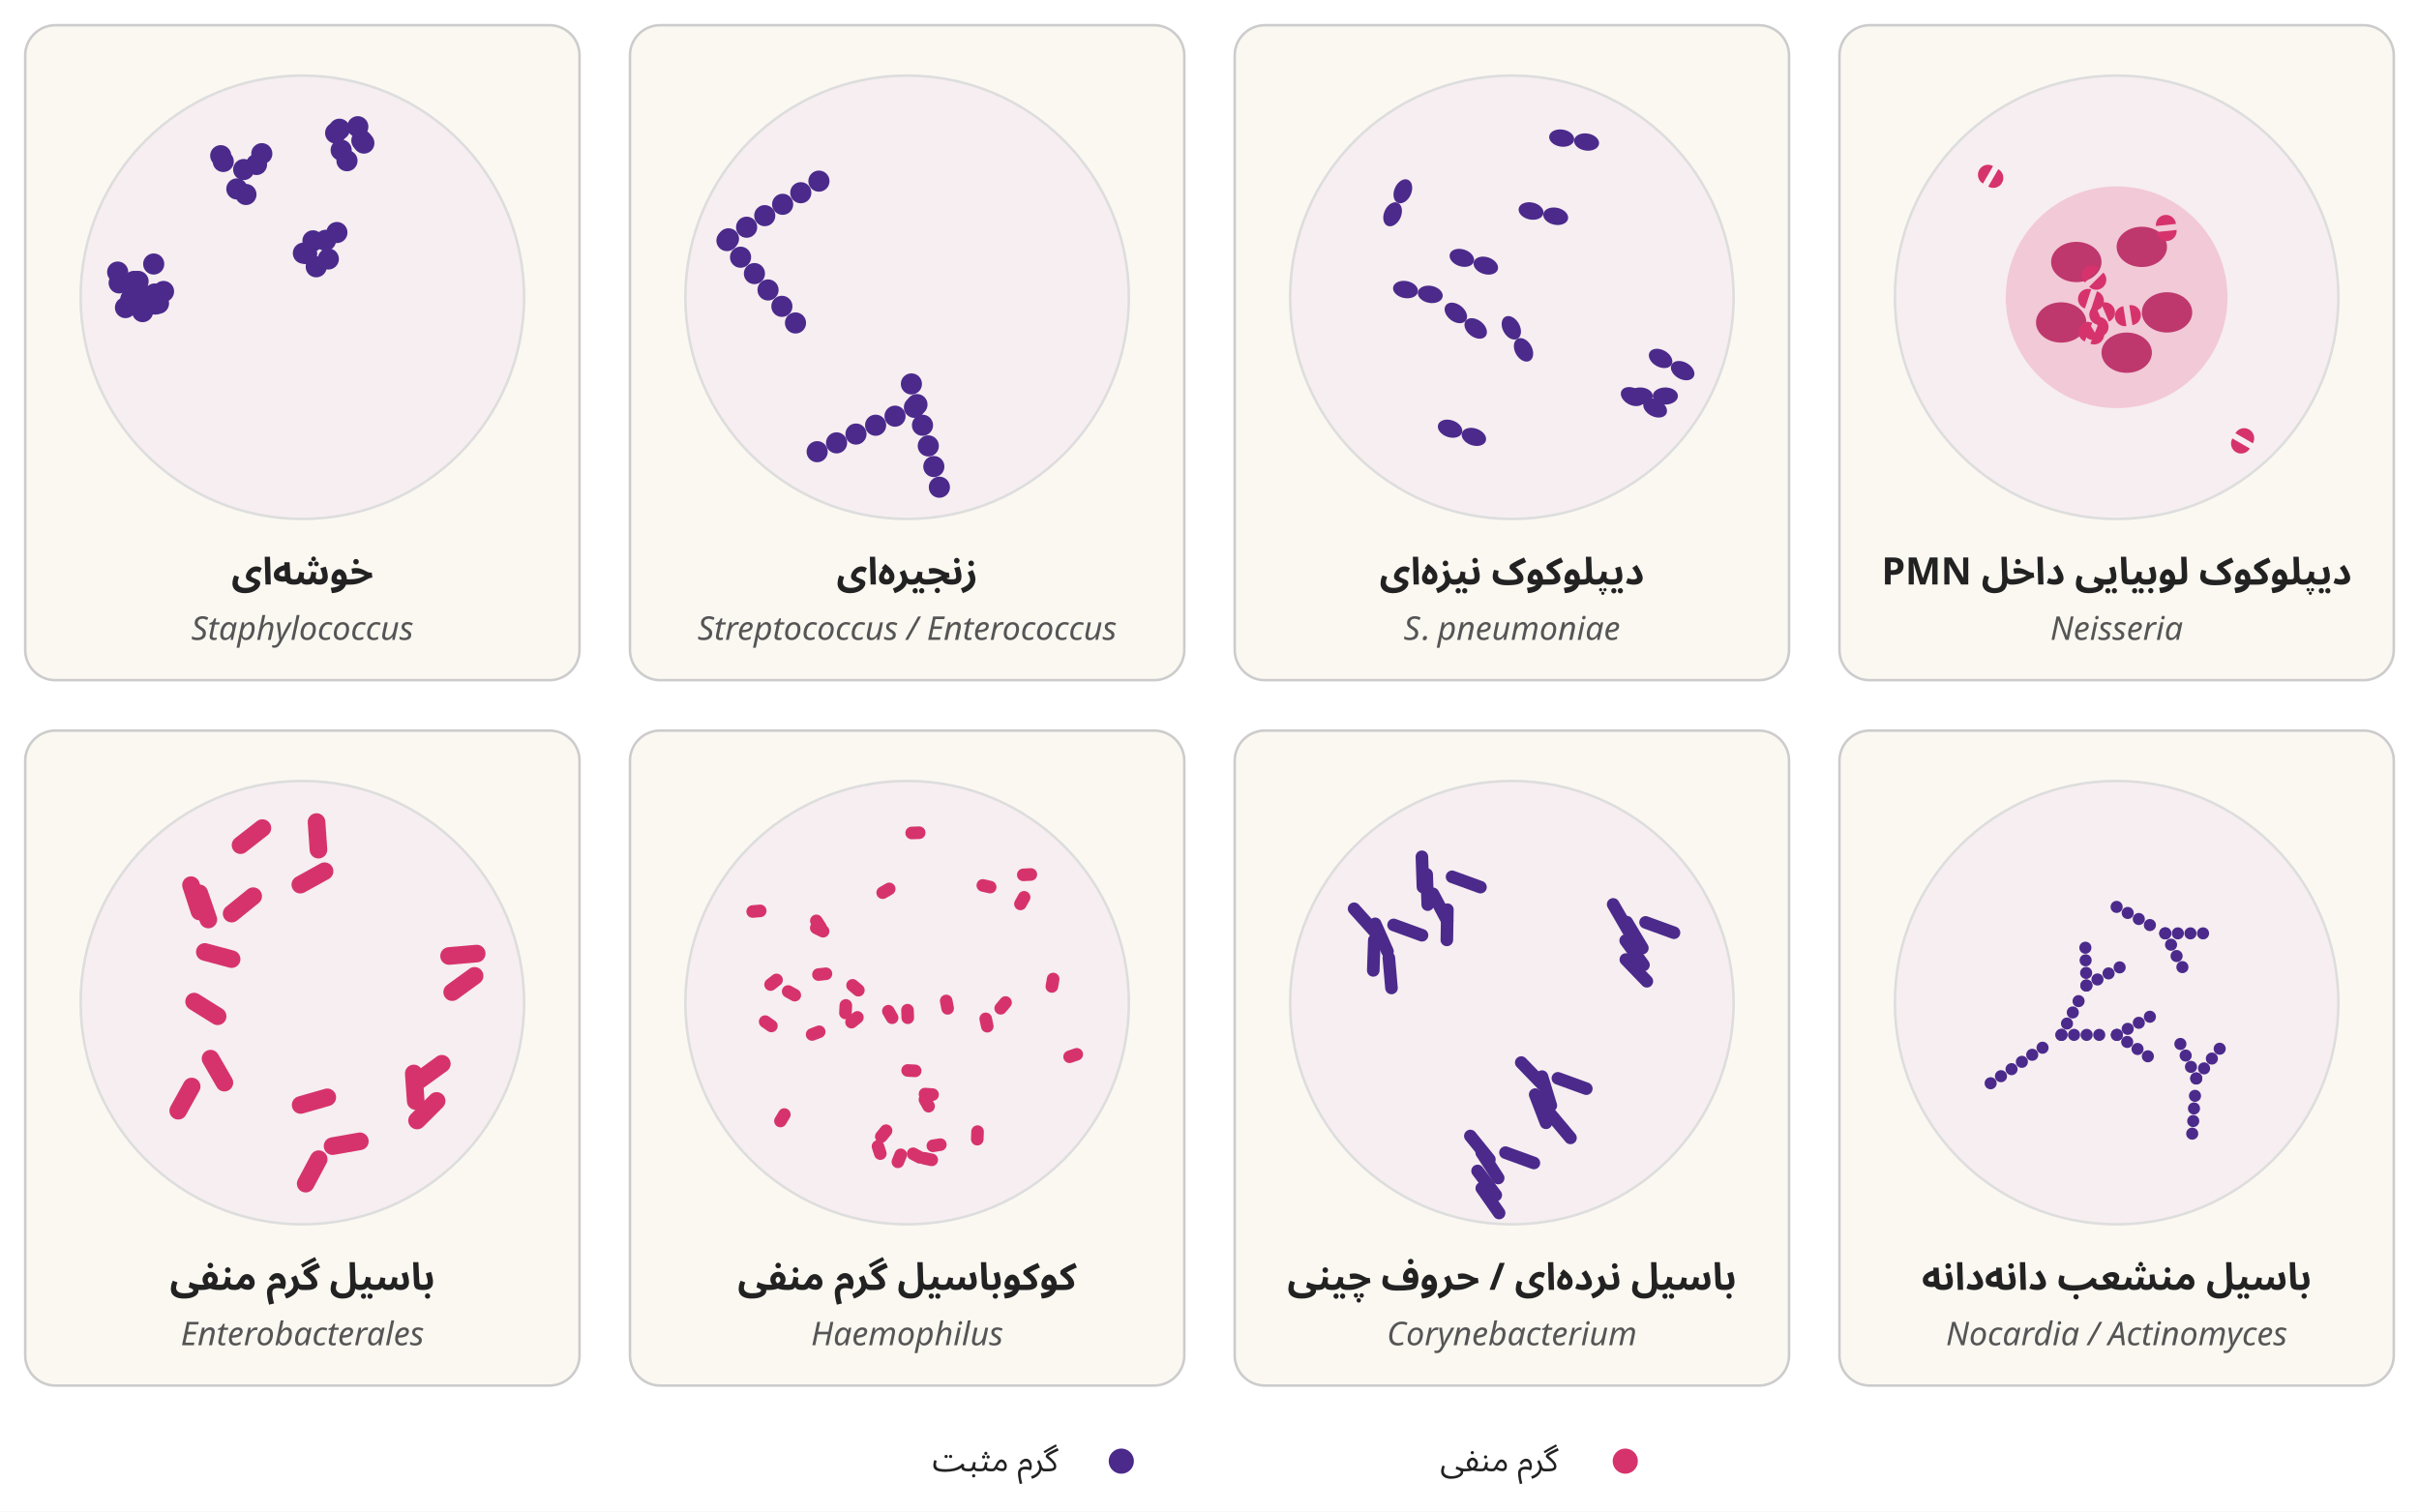
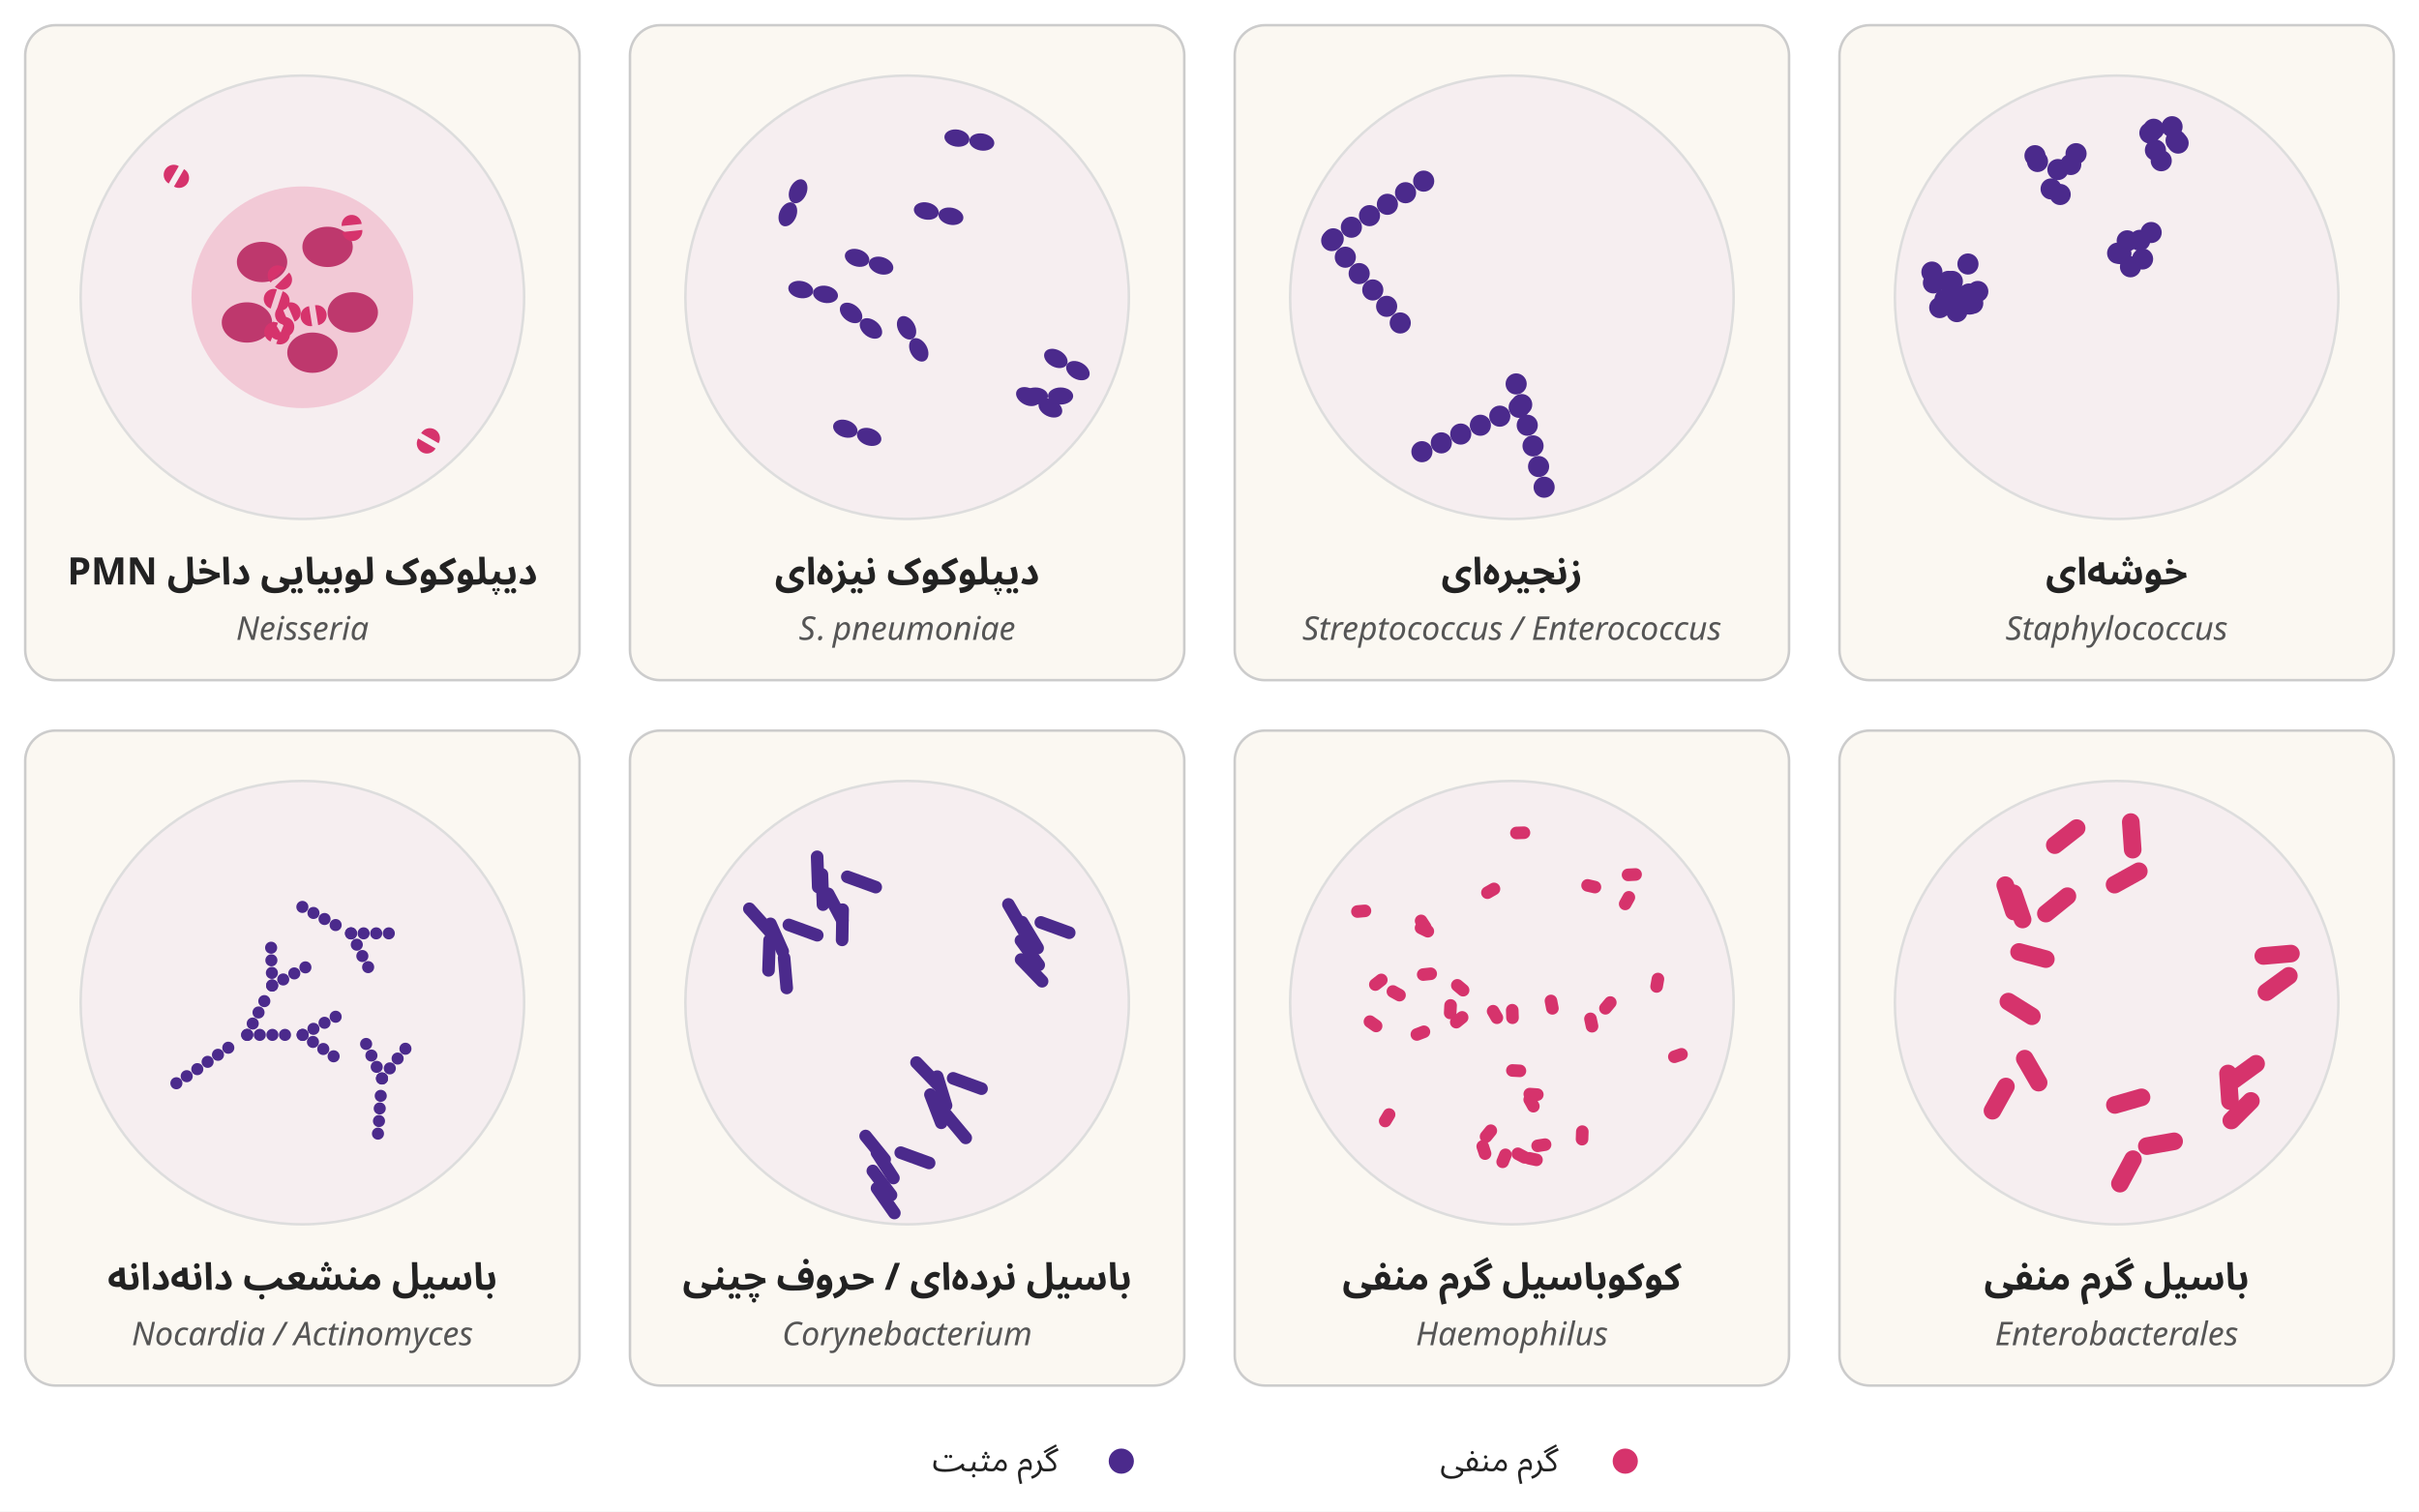
<svg xmlns="http://www.w3.org/2000/svg" viewBox="0 0 960 600" width="960" height="600" font-family="Vazirmatn, Tahoma, 'Noto Sans Arabic', 'Segoe UI', sans-serif" role="img">
  <rect width="960" height="600" fill="#ffffff" />
-   <g transform="translate(0,0)">
+   <g transform="translate(720,0)">
    <rect x="10" y="10" width="220" height="260" rx="12" fill="#fbf8f2" stroke="#ccc" />
    <circle cx="120.0" cy="118" r="88" fill="#f6eef0" stroke="#ddd" />
    <circle cx="87.6" cy="61.8" r="4.2" fill="#4b2a8c" />
    <circle cx="94.0" cy="75.0" r="4.2" fill="#4b2a8c" />
    <circle cx="88.6" cy="64.1" r="4.2" fill="#4b2a8c" />
    <circle cx="97.6" cy="77.2" r="4.2" fill="#4b2a8c" />
    <circle cx="96.7" cy="67.3" r="4.2" fill="#4b2a8c" />
    <circle cx="103.9" cy="61.0" r="4.2" fill="#4b2a8c" />
    <circle cx="101.8" cy="65.3" r="4.2" fill="#4b2a8c" />
    <circle cx="134.7" cy="51.3" r="4.2" fill="#4b2a8c" />
    <circle cx="137.7" cy="63.8" r="4.2" fill="#4b2a8c" />
    <circle cx="135.4" cy="59.6" r="4.2" fill="#4b2a8c" />
    <circle cx="143.6" cy="55.8" r="4.2" fill="#4b2a8c" />
    <circle cx="142.0" cy="50.3" r="4.2" fill="#4b2a8c" />
    <circle cx="133.2" cy="52.8" r="4.2" fill="#4b2a8c" />
    <circle cx="144.4" cy="56.8" r="4.2" fill="#4b2a8c" />
    <circle cx="121.7" cy="100.7" r="4.2" fill="#4b2a8c" />
    <circle cx="124.2" cy="95.6" r="4.2" fill="#4b2a8c" />
    <circle cx="130.3" cy="102.8" r="4.2" fill="#4b2a8c" />
    <circle cx="120.4" cy="100.5" r="4.2" fill="#4b2a8c" />
    <circle cx="125.5" cy="105.9" r="4.2" fill="#4b2a8c" />
    <circle cx="129.2" cy="95.4" r="4.2" fill="#4b2a8c" />
    <circle cx="133.7" cy="92.3" r="4.2" fill="#4b2a8c" />
    <circle cx="56.6" cy="123.7" r="4.2" fill="#4b2a8c" />
    <circle cx="51.9" cy="118.8" r="4.2" fill="#4b2a8c" />
    <circle cx="49.8" cy="122.1" r="4.2" fill="#4b2a8c" />
    <circle cx="62.9" cy="120.4" r="4.2" fill="#4b2a8c" />
    <circle cx="64.9" cy="115.7" r="4.2" fill="#4b2a8c" />
    <circle cx="61.6" cy="120.7" r="4.2" fill="#4b2a8c" />
    <circle cx="59.6" cy="118.3" r="4.2" fill="#4b2a8c" />
    <circle cx="61.4" cy="116.7" r="4.2" fill="#4b2a8c" />
    <circle cx="54.8" cy="111.7" r="4.2" fill="#4b2a8c" />
    <circle cx="47.3" cy="112.3" r="4.2" fill="#4b2a8c" />
    <circle cx="57.9" cy="117.6" r="4.2" fill="#4b2a8c" />
    <circle cx="61.0" cy="104.8" r="4.2" fill="#4b2a8c" />
    <circle cx="53.2" cy="111.7" r="4.2" fill="#4b2a8c" />
    <circle cx="46.7" cy="108.0" r="4.2" fill="#4b2a8c" />
    <text x="120.0" y="232" font-size="15" text-anchor="middle" font-weight="bold" fill="#222" direction="rtl" unicode-bidi="embed">خوشه‌ای</text>
    <text x="120.0" y="254" font-size="13" text-anchor="middle" font-weight="normal" fill="#555" font-style="italic" direction="ltr">Staphylococcus</text>
  </g>
-   <g transform="translate(240,0)">
+   <g transform="translate(480,0)">
    <rect x="10" y="10" width="220" height="260" rx="12" fill="#fbf8f2" stroke="#ccc" />
    <circle cx="120.0" cy="118" r="88" fill="#f6eef0" stroke="#ddd" />
    <circle cx="85.0" cy="71.9" r="4.2" fill="#4b2a8c" />
    <circle cx="77.8" cy="76.5" r="4.2" fill="#4b2a8c" />
    <circle cx="70.6" cy="81.1" r="4.2" fill="#4b2a8c" />
    <circle cx="63.5" cy="85.6" r="4.2" fill="#4b2a8c" />
    <circle cx="56.3" cy="90.2" r="4.2" fill="#4b2a8c" />
    <circle cx="49.1" cy="94.8" r="4.2" fill="#4b2a8c" />
    <circle cx="122.9" cy="161.7" r="4.2" fill="#4b2a8c" />
    <circle cx="115.2" cy="165.2" r="4.2" fill="#4b2a8c" />
    <circle cx="107.5" cy="168.8" r="4.2" fill="#4b2a8c" />
    <circle cx="99.7" cy="172.3" r="4.2" fill="#4b2a8c" />
    <circle cx="92.0" cy="175.8" r="4.2" fill="#4b2a8c" />
    <circle cx="84.3" cy="179.3" r="4.2" fill="#4b2a8c" />
    <circle cx="48.5" cy="95.5" r="4.2" fill="#4b2a8c" />
    <circle cx="53.9" cy="102.1" r="4.2" fill="#4b2a8c" />
    <circle cx="59.4" cy="108.6" r="4.2" fill="#4b2a8c" />
    <circle cx="64.8" cy="115.1" r="4.2" fill="#4b2a8c" />
    <circle cx="70.3" cy="121.6" r="4.2" fill="#4b2a8c" />
    <circle cx="75.7" cy="128.2" r="4.2" fill="#4b2a8c" />
    <circle cx="121.7" cy="152.4" r="4.2" fill="#4b2a8c" />
    <circle cx="123.9" cy="160.6" r="4.2" fill="#4b2a8c" />
    <circle cx="126.1" cy="168.8" r="4.2" fill="#4b2a8c" />
    <circle cx="128.4" cy="177.0" r="4.2" fill="#4b2a8c" />
    <circle cx="130.6" cy="185.2" r="4.2" fill="#4b2a8c" />
    <circle cx="132.8" cy="193.4" r="4.2" fill="#4b2a8c" />
    <text x="120.0" y="232" font-size="15" text-anchor="middle" font-weight="bold" fill="#222" direction="rtl" unicode-bidi="embed">زنجیره‌ای</text>
    <text x="120.0" y="254" font-size="13" text-anchor="middle" font-weight="normal" fill="#555" font-style="italic" direction="ltr">Streptococcus / Enterococcus</text>
  </g>
-   <g transform="translate(480,0)">
+   <g transform="translate(240,0)">
    <rect x="10" y="10" width="220" height="260" rx="12" fill="#fbf8f2" stroke="#ccc" />
    <circle cx="120.0" cy="118" r="88" fill="#f6eef0" stroke="#ddd" />
    <g transform="rotate(19 100.2 171.8)">
      <ellipse cx="95.2" cy="171.8" rx="5" ry="3.4" fill="#4b2a8c" />
      <ellipse cx="105.2" cy="171.8" rx="5" ry="3.4" fill="#4b2a8c" />
    </g>
    <g transform="rotate(114 74.7 80.5)">
      <ellipse cx="69.7" cy="80.5" rx="5" ry="3.4" fill="#4b2a8c" />
      <ellipse cx="79.7" cy="80.5" rx="5" ry="3.4" fill="#4b2a8c" />
    </g>
    <g transform="rotate(11 82.7 115.9)">
      <ellipse cx="77.7" cy="115.9" rx="5" ry="3.4" fill="#4b2a8c" />
      <ellipse cx="87.7" cy="115.9" rx="5" ry="3.4" fill="#4b2a8c" />
    </g>
    <g transform="rotate(12 132.5 84.8)">
      <ellipse cx="127.5" cy="84.8" rx="5" ry="3.4" fill="#4b2a8c" />
      <ellipse cx="137.5" cy="84.8" rx="5" ry="3.4" fill="#4b2a8c" />
    </g>
    <g transform="rotate(38 101.7 127.3)">
      <ellipse cx="96.7" cy="127.3" rx="5" ry="3.4" fill="#4b2a8c" />
      <ellipse cx="106.7" cy="127.3" rx="5" ry="3.4" fill="#4b2a8c" />
    </g>
    <g transform="rotate(29 183.4 144.7)">
      <ellipse cx="178.4" cy="144.7" rx="5" ry="3.4" fill="#4b2a8c" />
      <ellipse cx="188.4" cy="144.7" rx="5" ry="3.4" fill="#4b2a8c" />
    </g>
    <g transform="rotate(61 122.2 134.5)">
      <ellipse cx="117.2" cy="134.5" rx="5" ry="3.4" fill="#4b2a8c" />
      <ellipse cx="127.2" cy="134.5" rx="5" ry="3.4" fill="#4b2a8c" />
    </g>
    <g transform="rotate(9 144.7 55.6)">
      <ellipse cx="139.7" cy="55.6" rx="5" ry="3.4" fill="#4b2a8c" />
      <ellipse cx="149.7" cy="55.6" rx="5" ry="3.4" fill="#4b2a8c" />
    </g>
    <g transform="rotate(0 175.9 157.2)">
      <ellipse cx="170.9" cy="157.2" rx="5" ry="3.4" fill="#4b2a8c" />
      <ellipse cx="180.9" cy="157.2" rx="5" ry="3.4" fill="#4b2a8c" />
    </g>
    <g transform="rotate(27 172.4 159.7)">
      <ellipse cx="167.4" cy="159.7" rx="5" ry="3.4" fill="#4b2a8c" />
      <ellipse cx="177.4" cy="159.7" rx="5" ry="3.4" fill="#4b2a8c" />
    </g>
    <g transform="rotate(18 104.9 103.9)">
      <ellipse cx="99.9" cy="103.9" rx="5" ry="3.4" fill="#4b2a8c" />
      <ellipse cx="109.9" cy="103.9" rx="5" ry="3.4" fill="#4b2a8c" />
    </g>
    <text x="120.0" y="232" font-size="15" text-anchor="middle" font-weight="bold" fill="#222" direction="rtl" unicode-bidi="embed">دیپلوکوک نیزه‌ای</text>
    <text x="120.0" y="254" font-size="13" text-anchor="middle" font-weight="normal" fill="#555" font-style="italic" direction="ltr">S. pneumoniae</text>
  </g>
-   <g transform="translate(720,0)">
+   <g transform="translate(0,0)">
    <rect x="10" y="10" width="220" height="260" rx="12" fill="#fbf8f2" stroke="#ccc" />
    <circle cx="120.0" cy="118" r="88" fill="#f6eef0" stroke="#ddd" />
    <circle cx="120" cy="118" r="44" fill="#f2c9d6" />
    <ellipse cx="104" cy="104" rx="10" ry="8" fill="#b51f5a" opacity="0.85" />
    <ellipse cx="130" cy="98" rx="10" ry="8" fill="#b51f5a" opacity="0.85" />
    <ellipse cx="98" cy="128" rx="10" ry="8" fill="#b51f5a" opacity="0.85" />
    <ellipse cx="124" cy="140" rx="10" ry="8" fill="#b51f5a" opacity="0.85" />
    <ellipse cx="140" cy="124" rx="10" ry="8" fill="#b51f5a" opacity="0.85" />
    <g transform="rotate(157 114.3 124.5)">
      <path d="M113.128,120.548 a4,4 0 1,0 0,8 z" fill="#d6336c" />
      <path d="M115.528,120.548 a4,4 0 1,1 0,8 z" fill="#d6336c" />
    </g>
    <g transform="rotate(45 111.1 110.2)">
      <path d="M109.856,106.207 a4,4 0 1,0 0,8 z" fill="#d6336c" />
      <path d="M112.256,106.207 a4,4 0 1,1 0,8 z" fill="#d6336c" />
    </g>
    <g transform="rotate(22 110.0 132.3)">
      <path d="M108.766,128.299 a4,4 0 1,0 0,8 z" fill="#d6336c" />
      <path d="M111.166,128.299 a4,4 0 1,1 0,8 z" fill="#d6336c" />
    </g>
    <g transform="rotate(84 139.7 90.5)">
      <path d="M138.496,86.506 a4,4 0 1,0 0,8 z" fill="#d6336c" />
      <path d="M140.896,86.506 a4,4 0 1,1 0,8 z" fill="#d6336c" />
    </g>
    <g transform="rotate(18 109.8 119.0)">
      <path d="M108.62,115.038 a4,4 0 1,0 0,8 z" fill="#d6336c" />
      <path d="M111.02,115.038 a4,4 0 1,1 0,8 z" fill="#d6336c" />
    </g>
    <g transform="rotate(149 111.8 130.4)">
      <path d="M110.618,126.433 a4,4 0 1,0 0,8 z" fill="#d6336c" />
      <path d="M113.018,126.433 a4,4 0 1,1 0,8 z" fill="#d6336c" />
    </g>
    <g transform="rotate(171 124.5 125.3)">
      <path d="M123.343,121.303 a4,4 0 1,0 0,8 z" fill="#d6336c" />
      <path d="M125.743,121.303 a4,4 0 1,1 0,8 z" fill="#d6336c" />
    </g>
    <g transform="rotate(30 70.0 70.0)">
      <path d="M68.8,66 a4,4 0 1,0 0,8 z" fill="#d6336c" />
      <path d="M71.2,66 a4,4 0 1,1 0,8 z" fill="#d6336c" />
    </g>
    <g transform="rotate(120 170.0 175.0)">
      <path d="M168.8,171 a4,4 0 1,0 0,8 z" fill="#d6336c" />
      <path d="M171.2,171 a4,4 0 1,1 0,8 z" fill="#d6336c" />
    </g>
    <text x="120.0" y="232" font-size="15" text-anchor="middle" font-weight="bold" fill="#222" direction="rtl" unicode-bidi="embed">دیپلوکوک لوبیایی داخل PMN</text>
    <text x="120.0" y="254" font-size="13" text-anchor="middle" font-weight="normal" fill="#555" font-style="italic" direction="ltr">Neisseria</text>
  </g>
-   <g transform="translate(0,280)">
+   <g transform="translate(720,280)">
    <rect x="10" y="10" width="220" height="260" rx="12" fill="#fbf8f2" stroke="#ccc" />
    <circle cx="120.0" cy="118" r="88" fill="#f6eef0" stroke="#ddd" />
    <rect x="115.0" y="65.0" width="18" height="7" rx="3.5" fill="#d6336c" transform="rotate(151 124.0 68.5)" />
    <rect x="117.0" y="48.3" width="18" height="7" rx="3.5" fill="#d6336c" transform="rotate(86 126.0 51.8)" />
    <rect x="114.9" y="181.5" width="18" height="7" rx="3.5" fill="#d6336c" transform="rotate(118 123.9 185.0)" />
    <rect x="161.9" y="142.0" width="18" height="7" rx="3.5" fill="#d6336c" transform="rotate(144 170.9 145.5)" />
    <rect x="77.6" y="95.8" width="18" height="7" rx="3.5" fill="#d6336c" transform="rotate(15 86.6 99.3)" />
    <rect x="64.4" y="152.6" width="18" height="7" rx="3.5" fill="#d6336c" transform="rotate(119 73.4 156.1)" />
    <rect x="115.6" y="153.6" width="18" height="7" rx="3.5" fill="#d6336c" transform="rotate(164 124.6 157.1)" />
    <rect x="87.2" y="75.7" width="18" height="7" rx="3.5" fill="#d6336c" transform="rotate(141 96.2 79.2)" />
    <rect x="160.4" y="157.4" width="18" height="7" rx="3.5" fill="#d6336c" transform="rotate(135 169.4 160.9)" />
    <rect x="155.6" y="148.1" width="18" height="7" rx="3.5" fill="#d6336c" transform="rotate(86 164.6 151.6)" />
    <rect x="72.7" y="117.0" width="18" height="7" rx="3.5" fill="#d6336c" transform="rotate(32 81.7 120.5)" />
    <rect x="90.8" y="48.6" width="18" height="7" rx="3.5" fill="#d6336c" transform="rotate(142 99.8 52.1)" />
    <rect x="77.3" y="141.5" width="18" height="7" rx="3.5" fill="#d6336c" transform="rotate(60 86.3 145.0)" />
    <rect x="174.9" y="107.1" width="18" height="7" rx="3.5" fill="#d6336c" transform="rotate(144 183.9 110.6)" />
    <rect x="174.7" y="95.5" width="18" height="7" rx="3.5" fill="#d6336c" transform="rotate(175 183.7 99.0)" />
    <rect x="71.9" y="76.3" width="18" height="7" rx="3.5" fill="#d6336c" transform="rotate(71 80.9 79.8)" />
    <rect x="68.5" y="73.1" width="18" height="7" rx="3.5" fill="#d6336c" transform="rotate(72 77.5 76.6)" />
    <rect x="128.4" y="170.5" width="18" height="7" rx="3.5" fill="#d6336c" transform="rotate(170 137.4 174.0)" />
    <text x="120.0" y="232" font-size="15" text-anchor="middle" font-weight="bold" fill="#222" direction="rtl" unicode-bidi="embed">باسیل گرم منفی</text>
    <text x="120.0" y="254" font-size="13" text-anchor="middle" font-weight="normal" fill="#555" font-style="italic" direction="ltr">Enterobacterales</text>
  </g>
-   <g transform="translate(240,280)">
+   <g transform="translate(480,280)">
    <rect x="10" y="10" width="220" height="260" rx="12" fill="#fbf8f2" stroke="#ccc" />
    <circle cx="120.0" cy="118" r="88" fill="#f6eef0" stroke="#ddd" />
    <rect x="147.5" y="69.3" width="8" height="5" rx="2.5" fill="#d6336c" transform="rotate(13 151.5 71.8)" />
    <rect x="66.5" y="161.2" width="8" height="5" rx="2.5" fill="#d6336c" transform="rotate(121 70.5 163.7)" />
    <rect x="95.1" y="122.3" width="8" height="5" rx="2.5" fill="#d6336c" transform="rotate(141 99.1 124.8)" />
    <rect x="181.9" y="136.5" width="8" height="5" rx="2.5" fill="#d6336c" transform="rotate(161 185.9 139.0)" />
    <rect x="119.7" y="176.2" width="8" height="5" rx="2.5" fill="#d6336c" transform="rotate(28 123.7 178.7)" />
    <rect x="106.7" y="167.5" width="8" height="5" rx="2.5" fill="#d6336c" transform="rotate(129 110.7 170.0)" />
    <rect x="161.7" y="75.0" width="8" height="5" rx="2.5" fill="#d6336c" transform="rotate(119 165.7 77.5)" />
    <rect x="81.3" y="86.5" width="8" height="5" rx="2.5" fill="#d6336c" transform="rotate(26 85.3 89.0)" />
    <rect x="79.7" y="127.6" width="8" height="5" rx="2.5" fill="#d6336c" transform="rotate(159 83.7 130.1)" />
    <rect x="82.3" y="104.2" width="8" height="5" rx="2.5" fill="#d6336c" transform="rotate(174 86.3 106.7)" />
    <rect x="95.5" y="109.6" width="8" height="5" rx="2.5" fill="#d6336c" transform="rotate(40 99.5 112.1)" />
    <rect x="127.7" y="172.1" width="8" height="5" rx="2.5" fill="#d6336c" transform="rotate(171 131.7 174.6)" />
    <rect x="104.9" y="174.0" width="8" height="5" rx="2.5" fill="#d6336c" transform="rotate(72 108.9 176.5)" />
    <rect x="116.2" y="120.0" width="8" height="5" rx="2.5" fill="#d6336c" transform="rotate(88 120.2 122.5)" />
    <rect x="119.3" y="48.1" width="8" height="5" rx="2.5" fill="#d6336c" transform="rotate(178 123.3 50.6)" />
    <rect x="107.6" y="71.1" width="8" height="5" rx="2.5" fill="#d6336c" transform="rotate(150 111.6 73.6)" />
    <rect x="70.1" y="111.8" width="8" height="5" rx="2.5" fill="#d6336c" transform="rotate(29 74.1 114.3)" />
    <rect x="147.5" y="123.4" width="8" height="5" rx="2.5" fill="#d6336c" transform="rotate(78 151.5 125.9)" />
    <rect x="91.6" y="118.1" width="8" height="5" rx="2.5" fill="#d6336c" transform="rotate(93 95.6 120.6)" />
    <rect x="123.8" y="155.3" width="8" height="5" rx="2.5" fill="#d6336c" transform="rotate(61 127.8 157.8)" />
    <rect x="60.9" y="123.9" width="8" height="5" rx="2.5" fill="#d6336c" transform="rotate(35 64.9 126.4)" />
    <rect x="80.8" y="84.3" width="8" height="5" rx="2.5" fill="#d6336c" transform="rotate(57 84.8 86.8)" />
    <rect x="154.1" y="116.6" width="8" height="5" rx="2.5" fill="#d6336c" transform="rotate(130 158.1 119.1)" />
    <rect x="124.6" y="151.9" width="8" height="5" rx="2.5" fill="#d6336c" transform="rotate(4 128.6 154.4)" />
    <rect x="173.7" y="107.6" width="8" height="5" rx="2.5" fill="#d6336c" transform="rotate(100 177.7 110.1)" />
    <rect x="131.8" y="116.3" width="8" height="5" rx="2.5" fill="#d6336c" transform="rotate(79 135.8 118.8)" />
    <rect x="117.7" y="142.5" width="8" height="5" rx="2.5" fill="#d6336c" transform="rotate(3 121.7 145.0)" />
    <rect x="109.3" y="120.2" width="8" height="5" rx="2.5" fill="#d6336c" transform="rotate(60 113.3 122.7)" />
    <rect x="112.9" y="177.3" width="8" height="5" rx="2.5" fill="#d6336c" transform="rotate(112 116.9 179.8)" />
    <rect x="143.9" y="168.2" width="8" height="5" rx="2.5" fill="#d6336c" transform="rotate(92 147.9 170.7)" />
    <rect x="124.3" y="177.6" width="8" height="5" rx="2.5" fill="#d6336c" transform="rotate(12 128.3 180.1)" />
    <rect x="163.6" y="64.7" width="8" height="5" rx="2.5" fill="#d6336c" transform="rotate(177 167.6 67.2)" />
    <rect x="63.0" y="107.4" width="8" height="5" rx="2.5" fill="#d6336c" transform="rotate(142 67.0 109.9)" />
    <rect x="56.2" y="79.2" width="8" height="5" rx="2.5" fill="#d6336c" transform="rotate(175 60.2 81.7)" />
    <text x="120.0" y="232" font-size="15" text-anchor="middle" font-weight="bold" fill="#222" direction="rtl" unicode-bidi="embed">کوکوباسیل گرم منفی</text>
    <text x="120.0" y="254" font-size="13" text-anchor="middle" font-weight="normal" fill="#555" font-style="italic" direction="ltr">Haemophilus</text>
  </g>
-   <g transform="translate(480,280)">
+   <g transform="translate(240,280)">
    <rect x="10" y="10" width="220" height="260" rx="12" fill="#fbf8f2" stroke="#ccc" />
    <circle cx="120.0" cy="118" r="88" fill="#f6eef0" stroke="#ddd" />
    <rect x="52.9" y="82.7" width="17" height="5" rx="2.5" fill="#4b2a8c" transform="rotate(48 61.4 85.2)" />
    <rect x="59.7" y="89.7" width="17" height="5" rx="2.5" fill="#4b2a8c" transform="rotate(66 68.2 92.2)" />
    <rect x="56.7" y="96.7" width="17" height="5" rx="2.5" fill="#4b2a8c" transform="rotate(92 65.2 99.2)" />
    <rect x="63.2" y="103.7" width="17" height="5" rx="2.5" fill="#4b2a8c" transform="rotate(85 71.7 106.2)" />
    <rect x="70.2" y="86.7" width="17" height="5" rx="2.5" fill="#4b2a8c" transform="rotate(20 78.7 89.2)" />
    <rect x="76.0" y="63.6" width="17" height="5" rx="2.5" fill="#4b2a8c" transform="rotate(88 84.5 66.1)" />
    <rect x="77.9" y="70.6" width="17" height="5" rx="2.5" fill="#4b2a8c" transform="rotate(88 86.4 73.1)" />
    <rect x="83.0" y="77.6" width="17" height="5" rx="2.5" fill="#4b2a8c" transform="rotate(62 91.5 80.1)" />
    <rect x="85.8" y="84.6" width="17" height="5" rx="2.5" fill="#4b2a8c" transform="rotate(91 94.3 87.1)" />
    <rect x="93.4" y="67.6" width="17" height="5" rx="2.5" fill="#4b2a8c" transform="rotate(20 101.9 70.1)" />
    <rect x="98.8" y="173.1" width="17" height="5" rx="2.5" fill="#4b2a8c" transform="rotate(51 107.3 175.6)" />
    <rect x="102.8" y="180.1" width="17" height="5" rx="2.5" fill="#4b2a8c" transform="rotate(57 111.3 182.6)" />
    <rect x="101.5" y="187.1" width="17" height="5" rx="2.5" fill="#4b2a8c" transform="rotate(53 110.0 189.6)" />
    <rect x="103.0" y="194.1" width="17" height="5" rx="2.5" fill="#4b2a8c" transform="rotate(55 111.5 196.6)" />
    <rect x="114.6" y="177.1" width="17" height="5" rx="2.5" fill="#4b2a8c" transform="rotate(20 123.1 179.6)" />
    <rect x="154.7" y="81.7" width="17" height="5" rx="2.5" fill="#4b2a8c" transform="rotate(60 163.2 84.2)" />
    <rect x="160.2" y="88.7" width="17" height="5" rx="2.5" fill="#4b2a8c" transform="rotate(59 168.7 91.2)" />
    <rect x="160.2" y="95.7" width="17" height="5" rx="2.5" fill="#4b2a8c" transform="rotate(54 168.7 98.2)" />
    <rect x="160.9" y="102.7" width="17" height="5" rx="2.5" fill="#4b2a8c" transform="rotate(46 169.4 105.2)" />
    <rect x="170.2" y="85.7" width="17" height="5" rx="2.5" fill="#4b2a8c" transform="rotate(20 178.7 88.2)" />
    <rect x="119.4" y="143.6" width="17" height="5" rx="2.5" fill="#4b2a8c" transform="rotate(46 127.9 146.1)" />
    <rect x="125.2" y="150.6" width="17" height="5" rx="2.5" fill="#4b2a8c" transform="rotate(73 133.7 153.1)" />
    <rect x="122.9" y="157.6" width="17" height="5" rx="2.5" fill="#4b2a8c" transform="rotate(69 131.4 160.1)" />
    <rect x="130.9" y="164.6" width="17" height="5" rx="2.5" fill="#4b2a8c" transform="rotate(50 139.4 167.1)" />
    <rect x="135.4" y="147.6" width="17" height="5" rx="2.5" fill="#4b2a8c" transform="rotate(20 143.9 150.1)" />
    <text x="120.0" y="232" font-size="15" text-anchor="middle" font-weight="bold" fill="#222" direction="rtl" unicode-bidi="embed">باسیل نرده‌ای / حروف چینی</text>
    <text x="120.0" y="254" font-size="13" text-anchor="middle" font-weight="normal" fill="#555" font-style="italic" direction="ltr">Corynebacterium</text>
  </g>
-   <g transform="translate(720,280)">
+   <g transform="translate(0,280)">
    <rect x="10" y="10" width="220" height="260" rx="12" fill="#fbf8f2" stroke="#ccc" />
    <circle cx="120.0" cy="118" r="88" fill="#f6eef0" stroke="#ddd" />
    <circle cx="70.0" cy="150.0" r="2.4" fill="#4b2a8c" />
    <circle cx="74.1" cy="147.2" r="2.4" fill="#4b2a8c" />
    <circle cx="78.3" cy="144.4" r="2.4" fill="#4b2a8c" />
    <circle cx="82.4" cy="141.5" r="2.4" fill="#4b2a8c" />
    <circle cx="86.5" cy="138.7" r="2.4" fill="#4b2a8c" />
    <circle cx="90.6" cy="135.9" r="2.4" fill="#4b2a8c" />
    <circle cx="98.1" cy="130.8" r="2.4" fill="#4b2a8c" />
    <circle cx="103.1" cy="130.8" r="2.4" fill="#4b2a8c" />
    <circle cx="108.1" cy="130.8" r="2.4" fill="#4b2a8c" />
    <circle cx="113.1" cy="130.8" r="2.4" fill="#4b2a8c" />
    <circle cx="120.1" cy="130.8" r="2.4" fill="#4b2a8c" />
    <circle cx="124.2" cy="133.6" r="2.4" fill="#4b2a8c" />
    <circle cx="128.3" cy="136.4" r="2.4" fill="#4b2a8c" />
    <circle cx="132.4" cy="139.3" r="2.4" fill="#4b2a8c" />
    <circle cx="120.1" cy="130.8" r="2.4" fill="#4b2a8c" />
    <circle cx="124.4" cy="128.4" r="2.4" fill="#4b2a8c" />
    <circle cx="128.8" cy="126.0" r="2.4" fill="#4b2a8c" />
    <circle cx="133.2" cy="123.6" r="2.4" fill="#4b2a8c" />
    <circle cx="98.1" cy="130.8" r="2.4" fill="#4b2a8c" />
    <circle cx="100.3" cy="126.3" r="2.4" fill="#4b2a8c" />
    <circle cx="102.6" cy="121.9" r="2.4" fill="#4b2a8c" />
    <circle cx="104.9" cy="117.4" r="2.4" fill="#4b2a8c" />
    <circle cx="108.0" cy="111.2" r="2.4" fill="#4b2a8c" />
    <circle cx="112.4" cy="108.8" r="2.4" fill="#4b2a8c" />
    <circle cx="116.8" cy="106.4" r="2.4" fill="#4b2a8c" />
    <circle cx="121.2" cy="104.0" r="2.4" fill="#4b2a8c" />
    <circle cx="108.0" cy="111.2" r="2.4" fill="#4b2a8c" />
    <circle cx="107.9" cy="106.2" r="2.4" fill="#4b2a8c" />
    <circle cx="107.7" cy="101.2" r="2.4" fill="#4b2a8c" />
    <circle cx="107.6" cy="96.2" r="2.4" fill="#4b2a8c" />
    <circle cx="120.0" cy="80.0" r="2.4" fill="#4b2a8c" />
    <circle cx="124.4" cy="82.4" r="2.4" fill="#4b2a8c" />
    <circle cx="128.8" cy="84.8" r="2.4" fill="#4b2a8c" />
    <circle cx="133.2" cy="87.2" r="2.4" fill="#4b2a8c" />
    <circle cx="139.3" cy="90.5" r="2.4" fill="#4b2a8c" />
    <circle cx="141.6" cy="95.0" r="2.4" fill="#4b2a8c" />
    <circle cx="143.8" cy="99.5" r="2.4" fill="#4b2a8c" />
    <circle cx="146.1" cy="103.9" r="2.4" fill="#4b2a8c" />
    <circle cx="139.3" cy="90.5" r="2.4" fill="#4b2a8c" />
    <circle cx="144.3" cy="90.5" r="2.4" fill="#4b2a8c" />
    <circle cx="149.3" cy="90.5" r="2.4" fill="#4b2a8c" />
    <circle cx="154.3" cy="90.5" r="2.4" fill="#4b2a8c" />
    <circle cx="150.0" cy="170.0" r="2.4" fill="#4b2a8c" />
    <circle cx="150.4" cy="165.0" r="2.4" fill="#4b2a8c" />
    <circle cx="150.7" cy="160.0" r="2.4" fill="#4b2a8c" />
    <circle cx="151.1" cy="155.0" r="2.4" fill="#4b2a8c" />
    <circle cx="151.6" cy="148.1" r="2.4" fill="#4b2a8c" />
    <circle cx="154.7" cy="144.1" r="2.4" fill="#4b2a8c" />
    <circle cx="157.8" cy="140.2" r="2.4" fill="#4b2a8c" />
    <circle cx="160.9" cy="136.3" r="2.4" fill="#4b2a8c" />
    <circle cx="151.6" cy="148.1" r="2.4" fill="#4b2a8c" />
    <circle cx="149.5" cy="143.5" r="2.4" fill="#4b2a8c" />
    <circle cx="147.4" cy="139.0" r="2.4" fill="#4b2a8c" />
    <circle cx="145.3" cy="134.4" r="2.4" fill="#4b2a8c" />
    <text x="120.0" y="232" font-size="15" text-anchor="middle" font-weight="bold" fill="#222" direction="rtl" unicode-bidi="embed">باسیل منشعب دانه‌دانه</text>
    <text x="120.0" y="254" font-size="13" text-anchor="middle" font-weight="normal" fill="#555" font-style="italic" direction="ltr">Nocardia / Actinomyces</text>
  </g>
  <g transform="translate(0,584)">
    <circle cx="445.0" cy="-4.0" r="5" fill="#4b2a8c" />
    <text x="395" y="0" font-size="13" text-anchor="middle" font-weight="normal" fill="#222" direction="rtl" unicode-bidi="embed">گرم مثبت</text>
    <circle cx="645.0" cy="-4.0" r="5" fill="#d6336c" />
    <text x="595" y="0" font-size="13" text-anchor="middle" font-weight="normal" fill="#222" direction="rtl" unicode-bidi="embed">گرم منفی</text>
  </g>
</svg>
